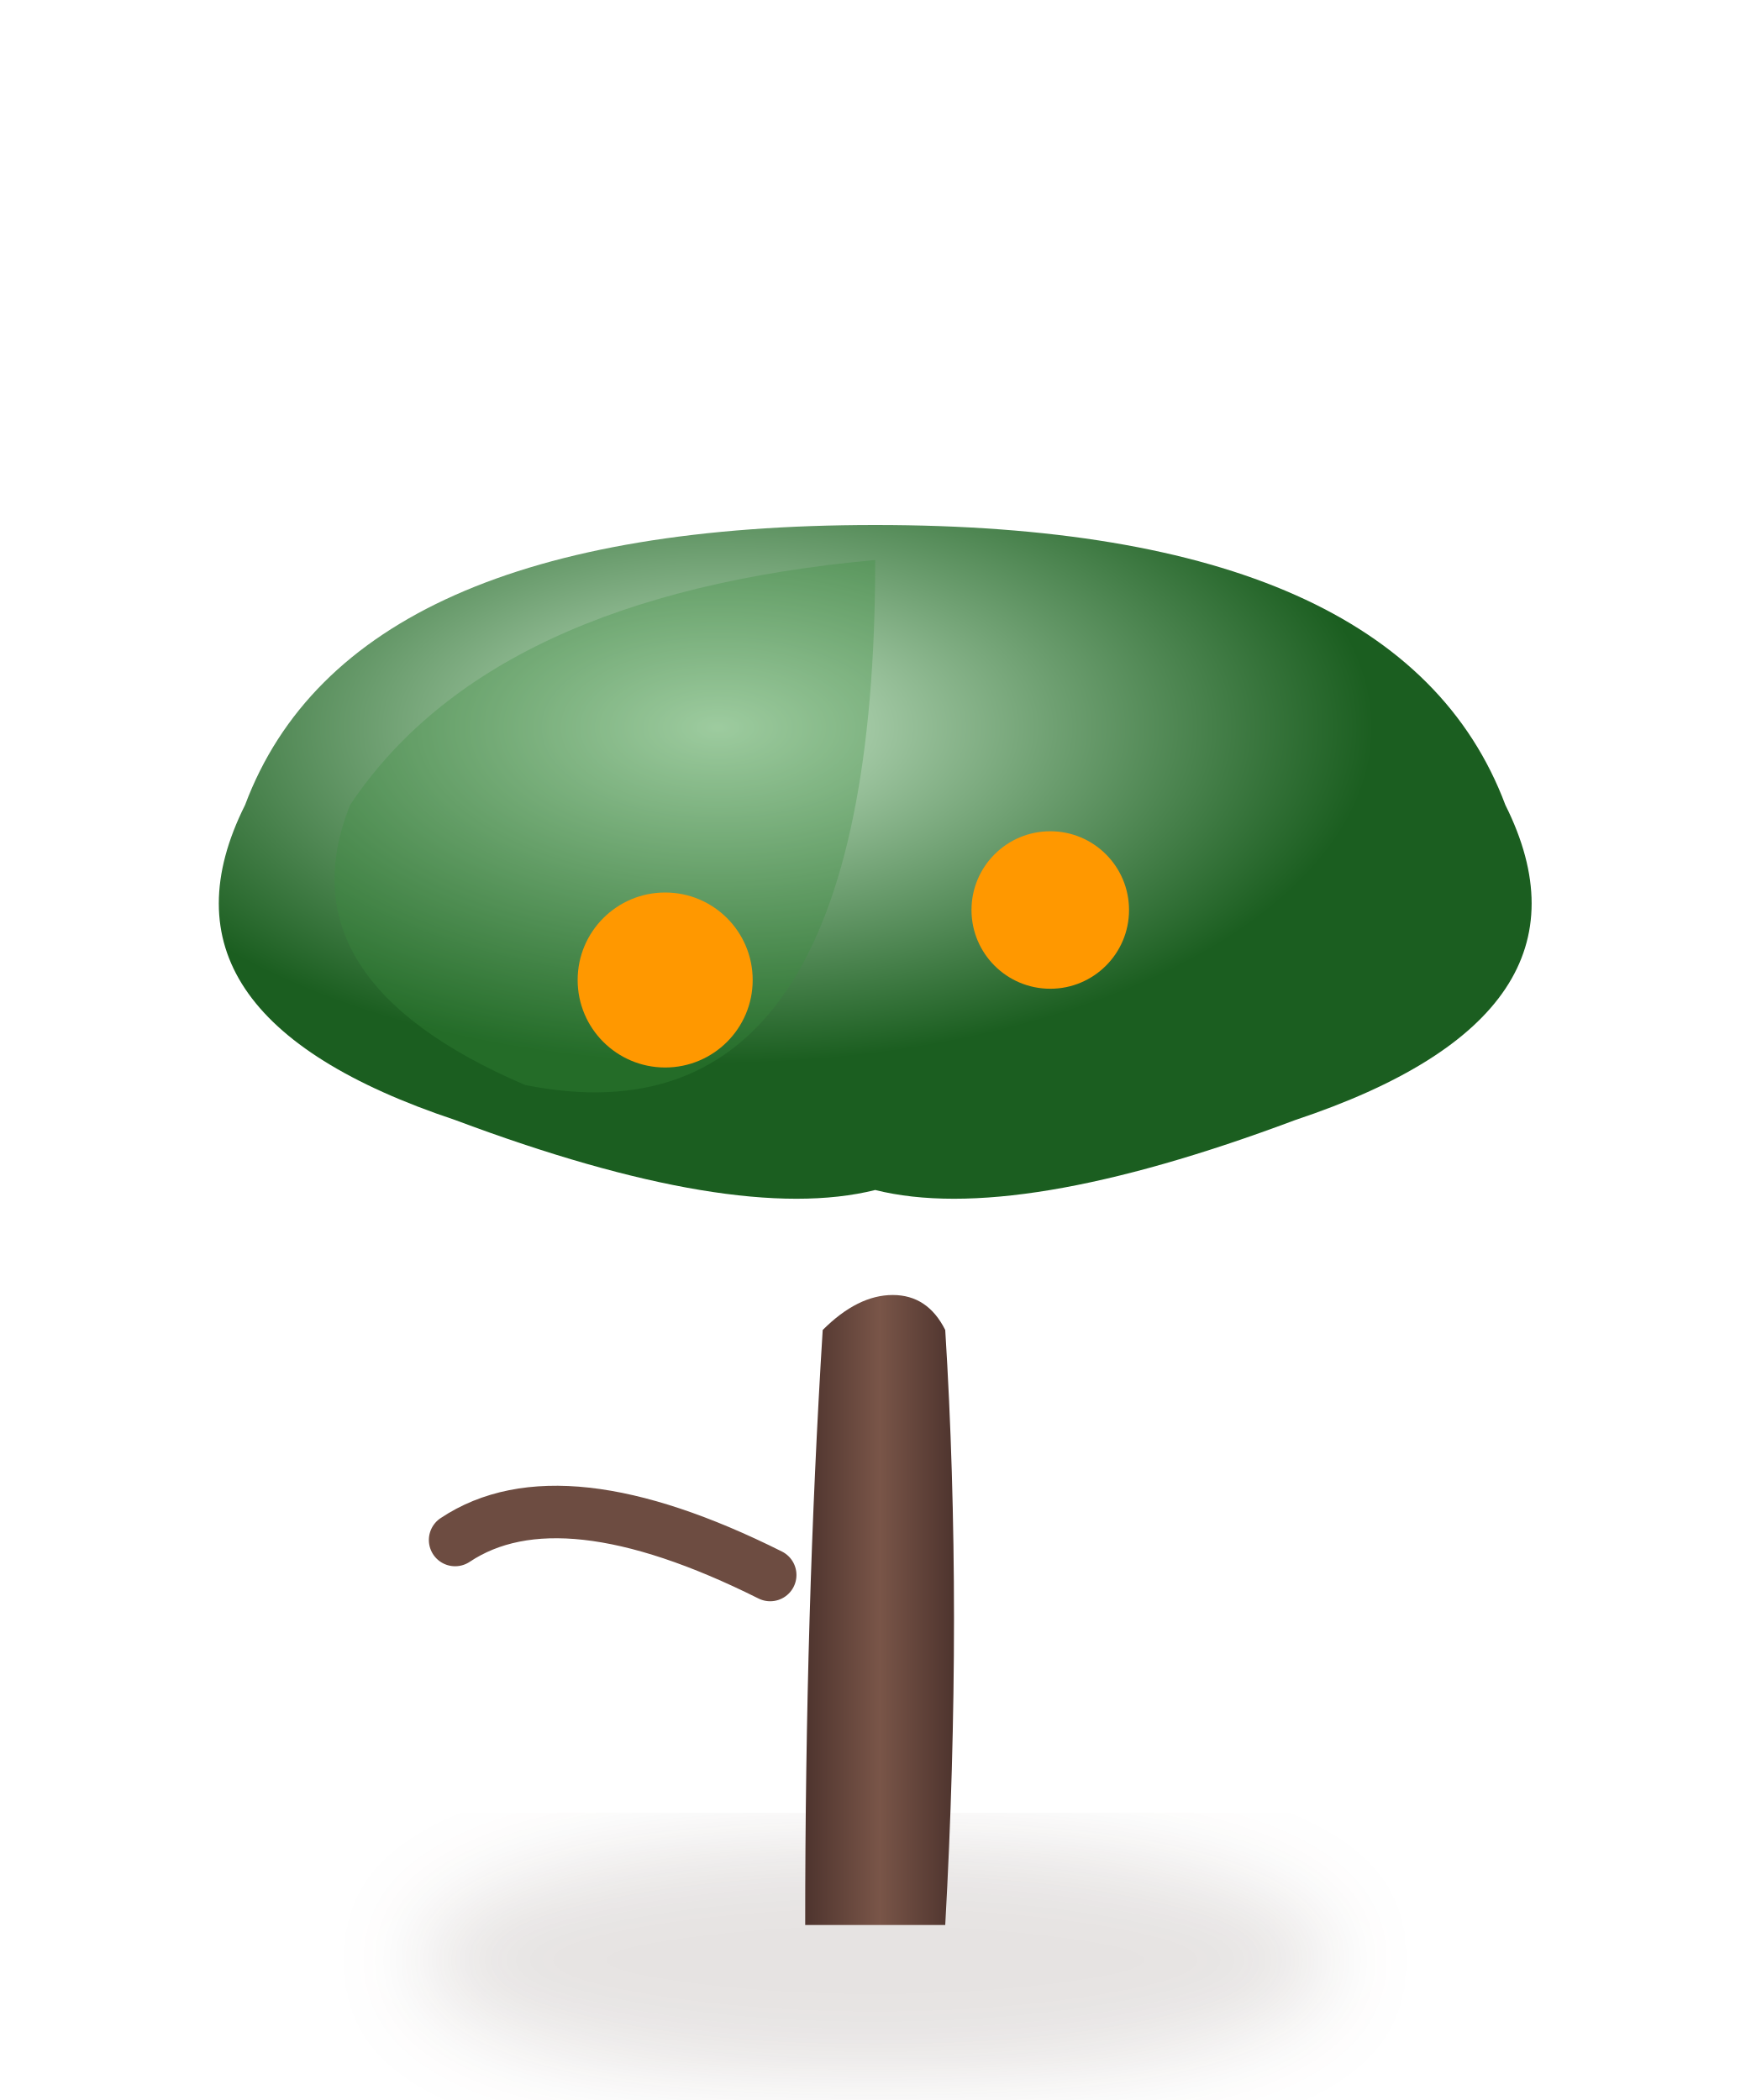
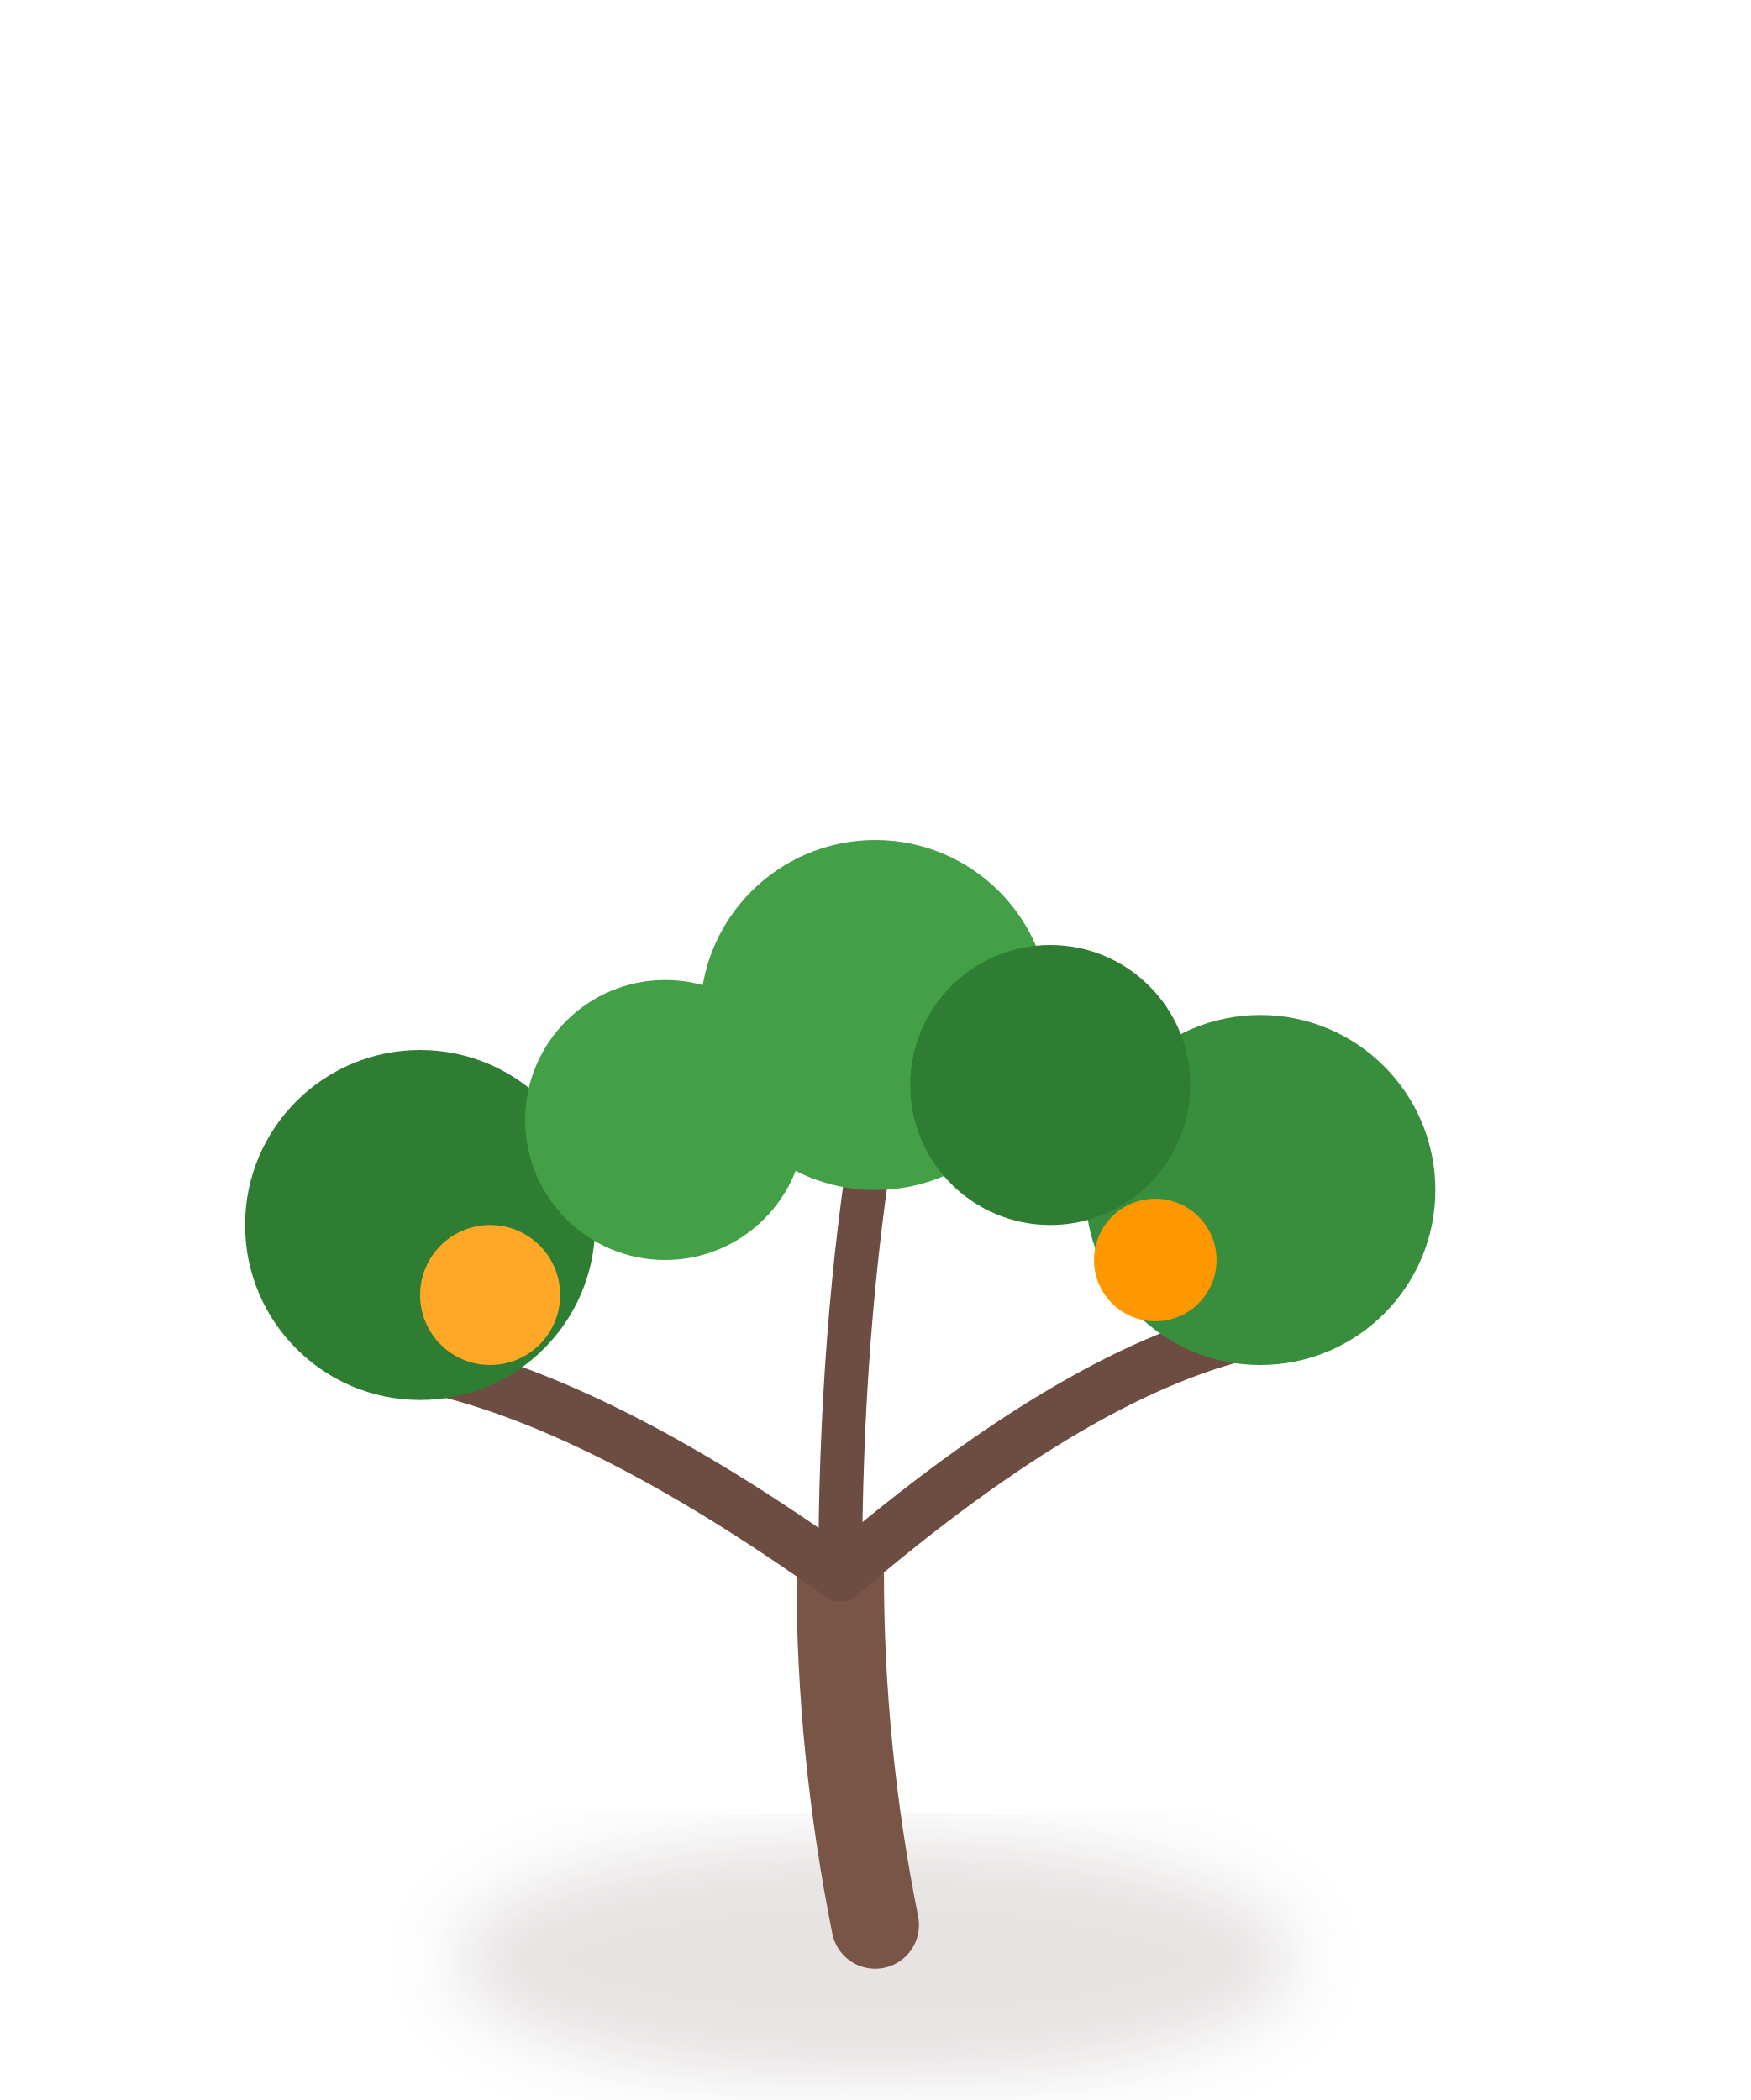
<svg xmlns="http://www.w3.org/2000/svg" viewBox="0 0 100 120">
  <defs>
-     <radialGradient id="cG" cx="38%" cy="30%">
-       <stop offset="0%" stop-color="#C8E6C9" />
-       <stop offset="100%" stop-color="#1B5E20" />
-     </radialGradient>
-     <linearGradient id="tG" x1="0" y1="0" x2="1" y2="0">
-       <stop offset="0%" stop-color="#4E342E" />
-       <stop offset="50%" stop-color="#795548" />
-       <stop offset="100%" stop-color="#4E342E" />
-     </linearGradient>
    <filter id="s">
-       <feGaussianBlur stdDeviation="2.5" />
+       <feGaussianBlur stdDeviation="2" />
    </filter>
  </defs>
-   <ellipse cx="50" cy="112" rx="26" ry="7" fill="#3E2723" opacity="0.13" filter="url(#s)" />
-   <path d="M46 110 Q46 92 47 76 Q49 74 51 74 Q53 74 54 76 Q55 92 54 110Z" fill="url(#tG)" />
-   <path d="M44 90 Q32 84 26 88" stroke="#6D4C41" stroke-width="3" fill="none" stroke-linecap="round" />
-   <path d="M50 30 Q20 30 14 46 Q8 58 26 64 Q42 70 50 68 Q58 70 74 64 Q92 58 86 46 Q80 30 50 30Z" fill="url(#cG)" />
-   <path d="M50 32 Q28 34 20 46 Q16 56 30 62 Q50 66 50 32Z" fill="#388E3C" opacity="0.3" />
-   <circle cx="38" cy="56" r="5" fill="#FF9800" />
-   <circle cx="60" cy="52" r="4.5" fill="#FF9800" />
+   <ellipse cx="50" cy="112" rx="24" ry="7" fill="#3E2723" opacity="0.13" filter="url(#s)" />
+   <path d="M50 110 Q48 100 48 90" stroke="#795548" stroke-width="5" fill="none" stroke-linecap="round" />
+   <path d="M48 90 Q34 80 24 78" stroke="#6D4C41" stroke-width="3" fill="none" stroke-linecap="round" />
+   <path d="M48 90 Q62 78 72 76" stroke="#6D4C41" stroke-width="3" fill="none" stroke-linecap="round" />
+   <path d="M48 90 Q48 76 50 64" stroke="#6D4C41" stroke-width="2.5" fill="none" stroke-linecap="round" />
+   <circle cx="24" cy="70" r="10" fill="#2E7D32" />
+   <circle cx="50" cy="58" r="10" fill="#43A047" />
+   <circle cx="72" cy="68" r="10" fill="#388E3C" />
+   <circle cx="38" cy="64" r="8" fill="#43A047" />
+   <circle cx="60" cy="62" r="8" fill="#2E7D32" />
+   <circle cx="28" cy="74" r="4" fill="#FFA726" />
+   <circle cx="66" cy="72" r="3.5" fill="#FF9800" />
</svg>
